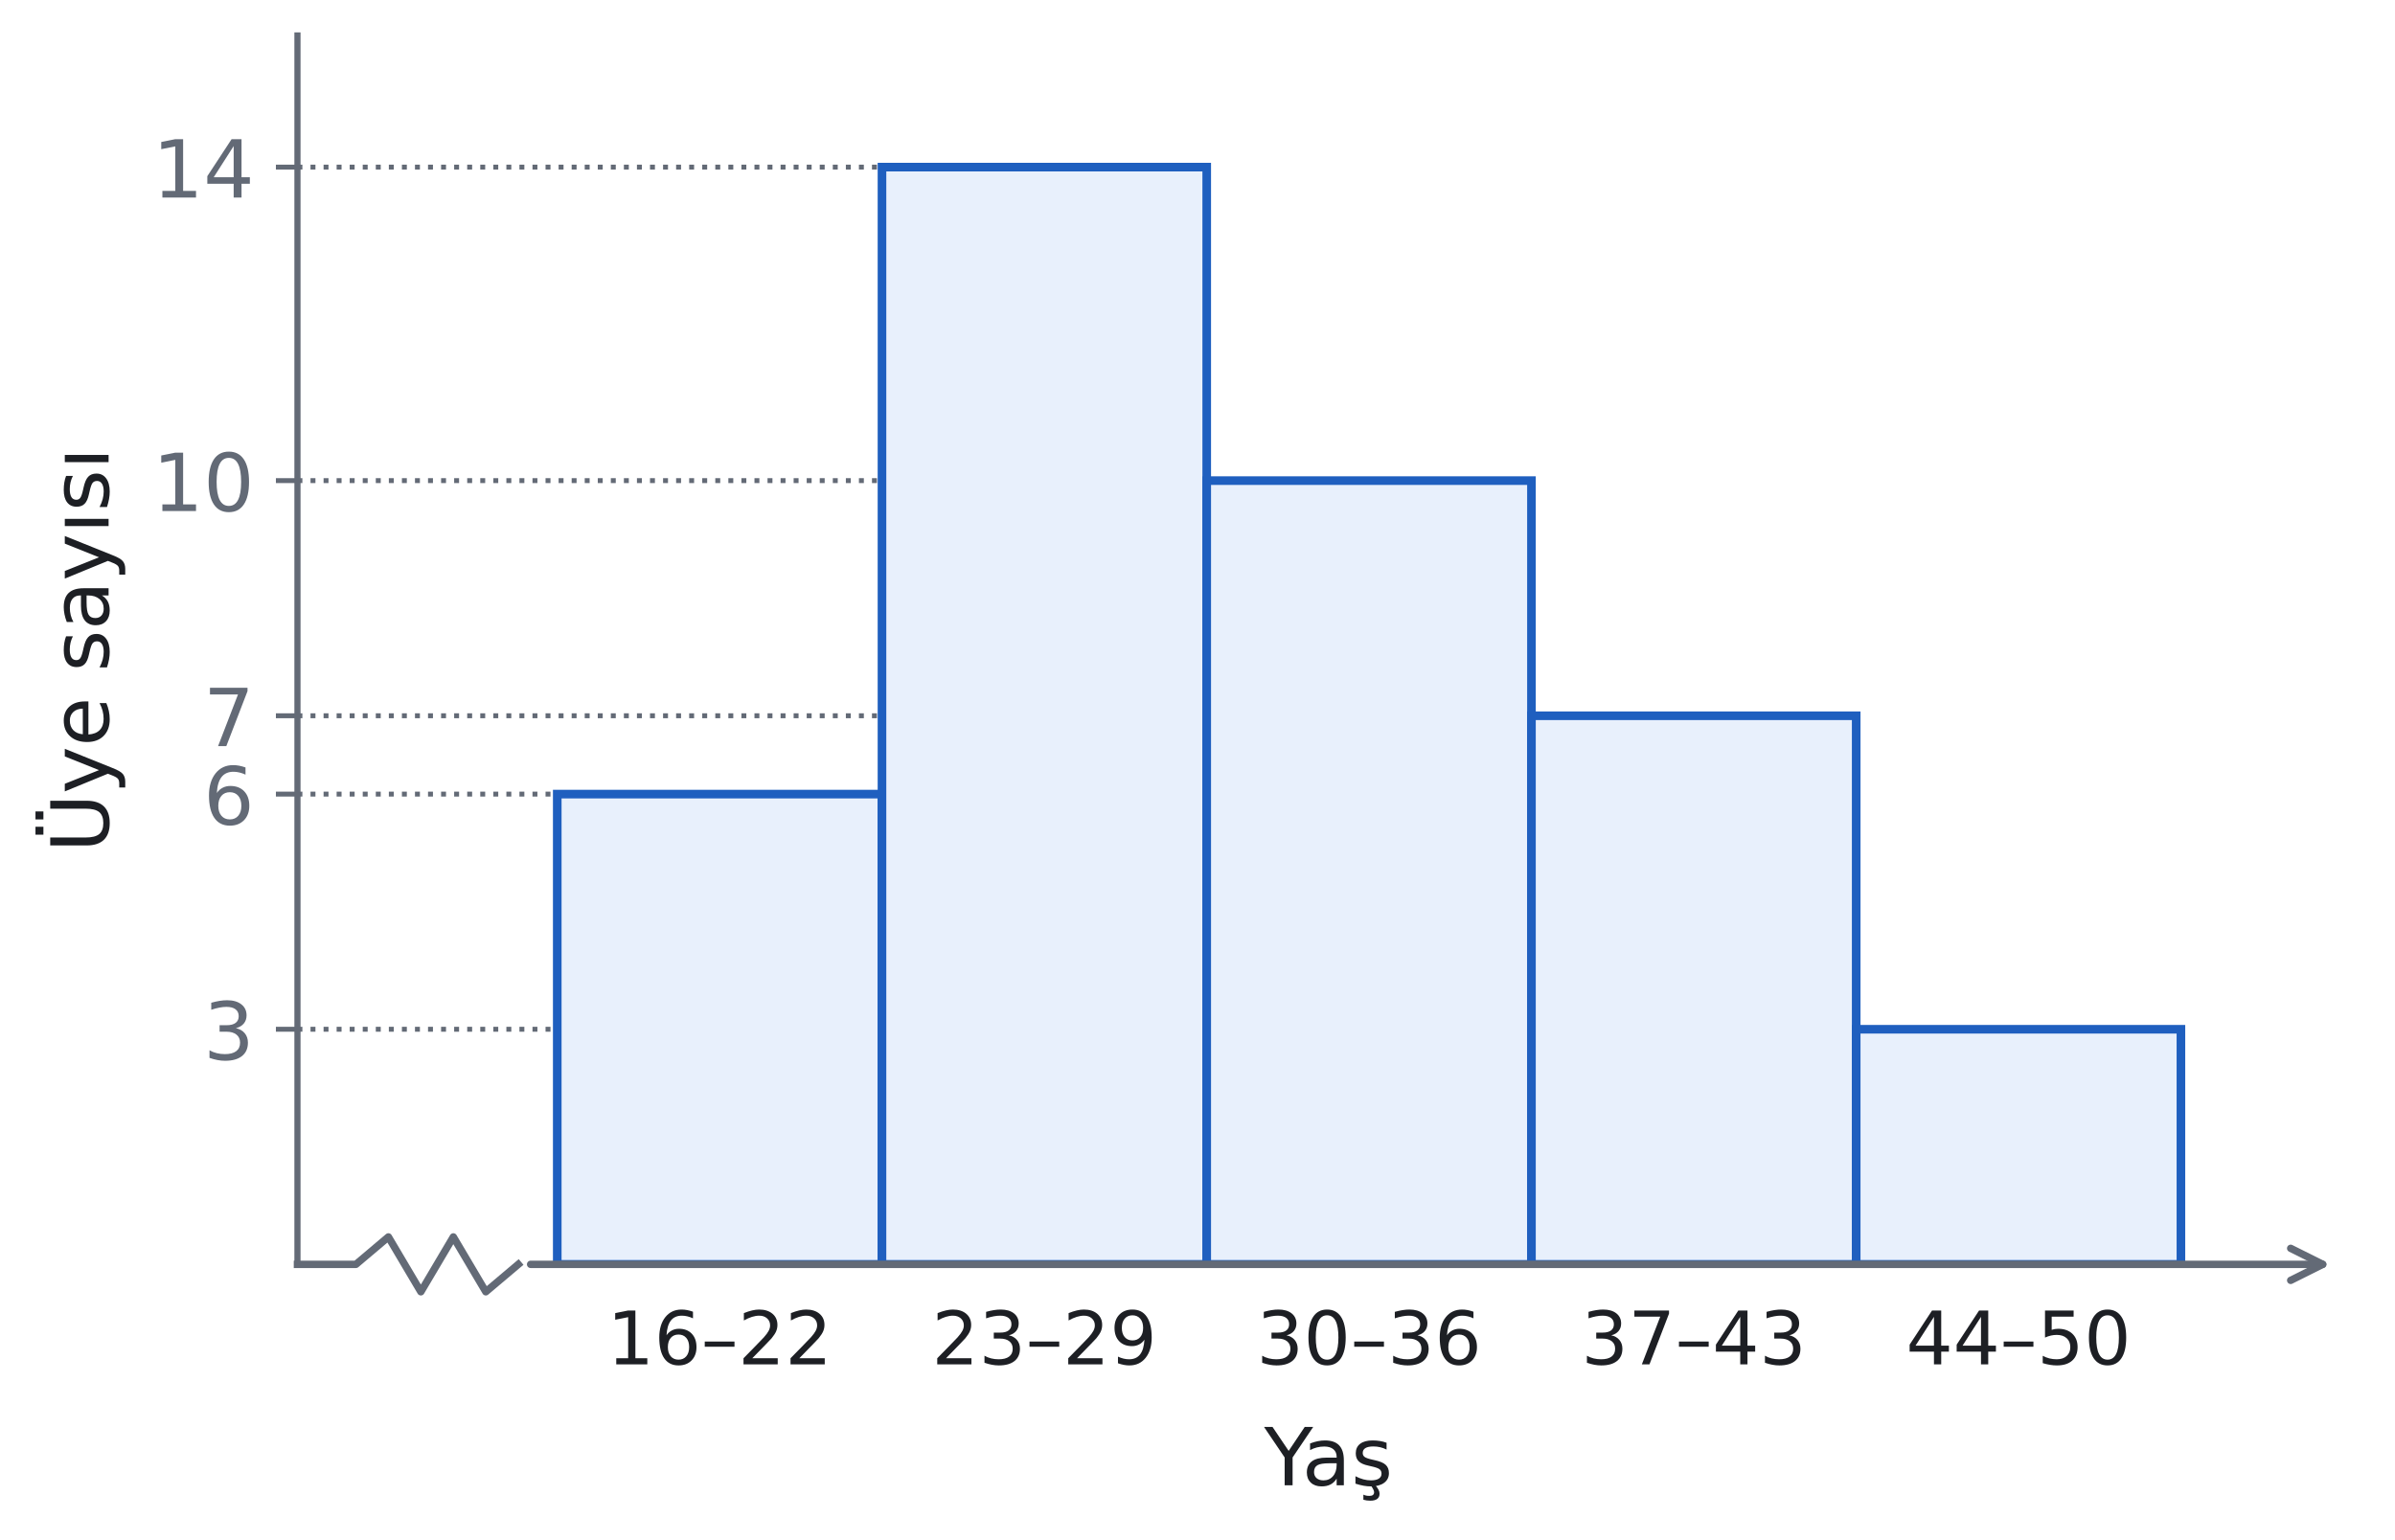
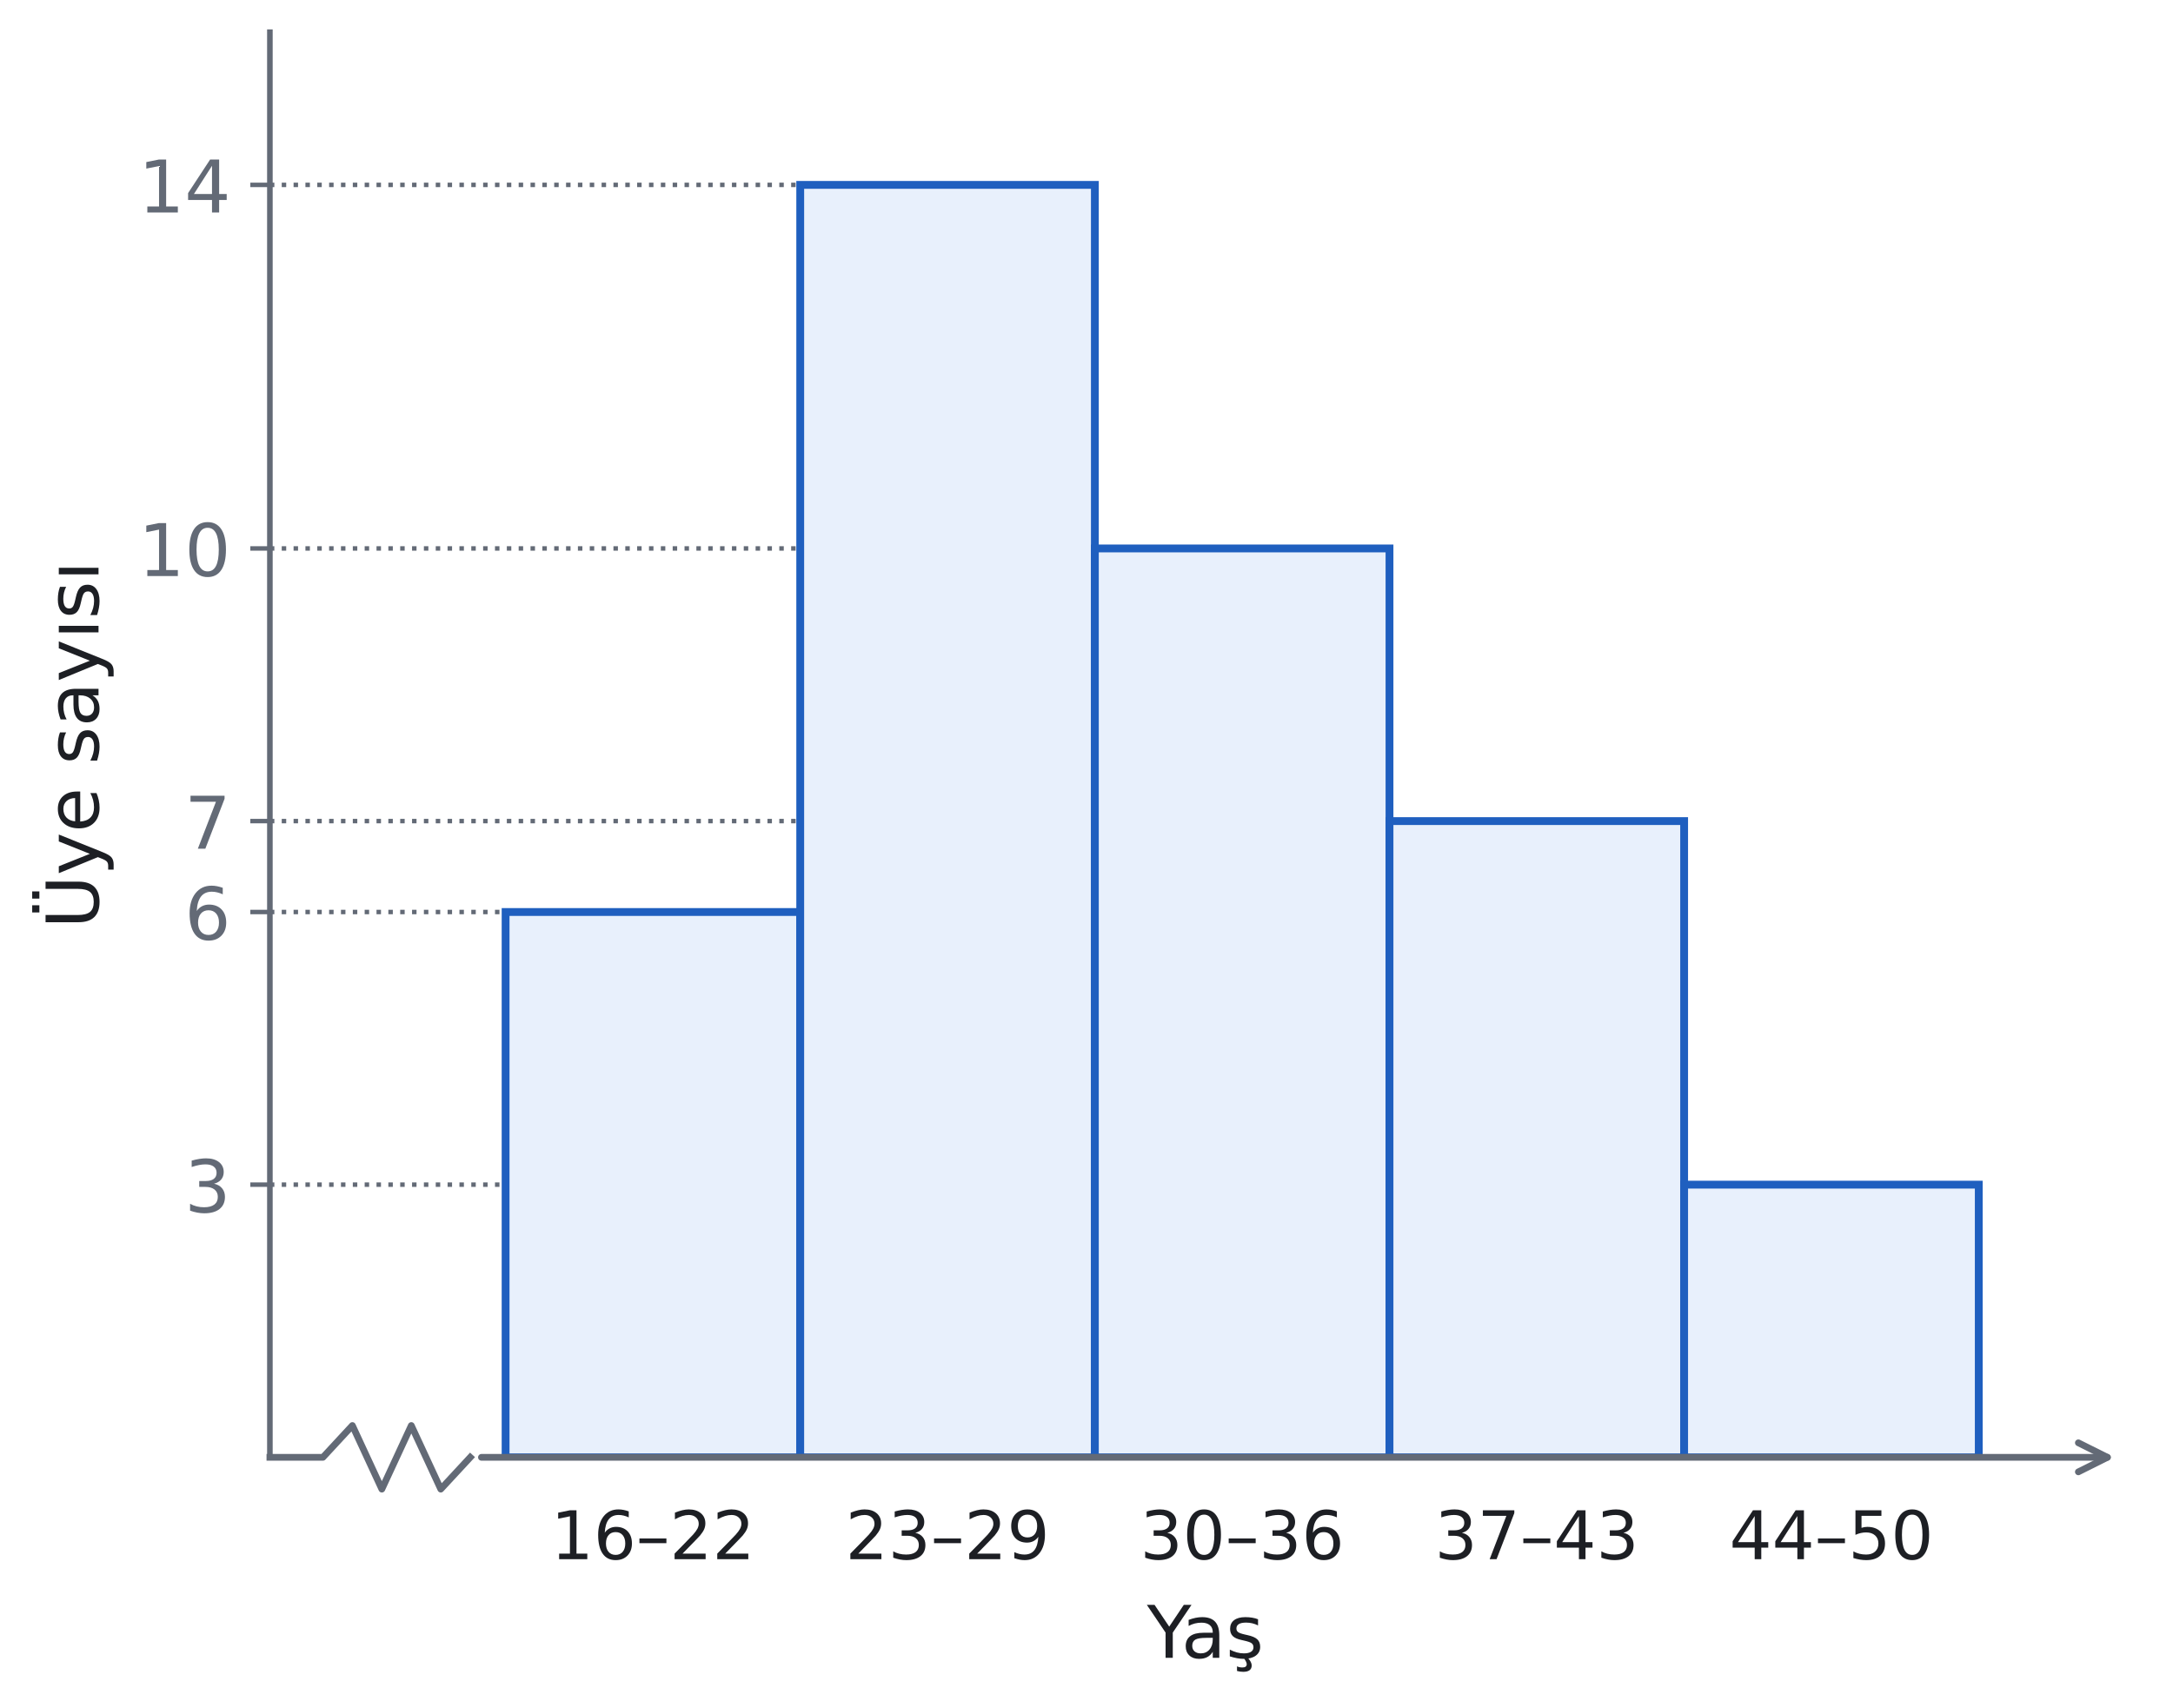
- <svg xmlns="http://www.w3.org/2000/svg" xmlns:xlink="http://www.w3.org/1999/xlink" width="388.856pt" height="250.104pt" viewBox="0 0 388.856 250.104" version="1.1">
+ <svg xmlns="http://www.w3.org/2000/svg" xmlns:xlink="http://www.w3.org/1999/xlink" width="388.856pt" height="305.544pt" viewBox="0 0 388.856 305.544" version="1.1">
  <defs>
    <style type="text/css">*{stroke-linejoin: round; stroke-linecap: butt}</style>
  </defs>
  <g id="figure_1">
    <g id="patch_1">
-       <path d="M 0 250.104  L 388.856 250.104  L 388.856 0  L 0 0  L 0 250.104  z " style="fill: none" />
+       <path d="M 0 305.544  L 388.856 305.544  L 388.856 0  L 0 0  L 0 305.544  z " style="fill: none" />
    </g>
    <g id="axes_1">
      <g id="patch_2">
-         <path d="M 48.296 205.344  L 383.096 205.344  L 383.096 5.76  L 48.296 5.76  L 48.296 205.344  z " style="fill: none" />
+         <path d="M 48.296 260.784  L 383.096 260.784  L 383.096 5.76  L 48.296 5.76  L 48.296 260.784  z " style="fill: none" />
      </g>
      <g id="LineCollection_1">
-         <path d="M 48.296 128.973  L 90.476 128.973  " clip-path="url(#p5fff0ae0a0)" style="fill: none; stroke-dasharray: 0.8,1.32; stroke-dashoffset: 0; stroke: #636a76; stroke-width: 0.8" />
+         <path d="M 48.296 163.198  L 90.476 163.198  " clip-path="url(#p108f456659)" style="fill: none; stroke-dasharray: 0.8,1.32; stroke-dashoffset: 0; stroke: #636a76; stroke-width: 0.8" />
      </g>
      <g id="LineCollection_2">
-         <path d="M 48.296 27.144  L 143.2 27.144  " clip-path="url(#p5fff0ae0a0)" style="fill: none; stroke-dasharray: 0.8,1.32; stroke-dashoffset: 0; stroke: #636a76; stroke-width: 0.8" />
+         <path d="M 48.296 33.084  L 143.2 33.084  " clip-path="url(#p108f456659)" style="fill: none; stroke-dasharray: 0.8,1.32; stroke-dashoffset: 0; stroke: #636a76; stroke-width: 0.8" />
      </g>
      <g id="LineCollection_3">
-         <path d="M 48.296 78.058  L 195.925 78.058  " clip-path="url(#p5fff0ae0a0)" style="fill: none; stroke-dasharray: 0.8,1.32; stroke-dashoffset: 0; stroke: #636a76; stroke-width: 0.8" />
+         <path d="M 48.296 98.141  L 195.925 98.141  " clip-path="url(#p108f456659)" style="fill: none; stroke-dasharray: 0.8,1.32; stroke-dashoffset: 0; stroke: #636a76; stroke-width: 0.8" />
      </g>
      <g id="LineCollection_4">
-         <path d="M 48.296 116.244  L 248.649 116.244  " clip-path="url(#p5fff0ae0a0)" style="fill: none; stroke-dasharray: 0.8,1.32; stroke-dashoffset: 0; stroke: #636a76; stroke-width: 0.8" />
+         <path d="M 48.296 146.934  L 248.649 146.934  " clip-path="url(#p108f456659)" style="fill: none; stroke-dasharray: 0.8,1.32; stroke-dashoffset: 0; stroke: #636a76; stroke-width: 0.8" />
      </g>
      <g id="LineCollection_5">
-         <path d="M 48.296 167.158  L 301.373 167.158  " clip-path="url(#p5fff0ae0a0)" style="fill: none; stroke-dasharray: 0.8,1.32; stroke-dashoffset: 0; stroke: #636a76; stroke-width: 0.8" />
+         <path d="M 48.296 211.991  L 301.373 211.991  " clip-path="url(#p108f456659)" style="fill: none; stroke-dasharray: 0.8,1.32; stroke-dashoffset: 0; stroke: #636a76; stroke-width: 0.8" />
      </g>
      <g id="matplotlib.axis_1">
        <g id="text_1">
-           <g style="fill: #1d1f24" transform="translate(205.2515 241.221) scale(0.13 -0.13)">
+           <g style="fill: #1d1f24" transform="translate(205.2515 296.661) scale(0.13 -0.13)">
            <defs>
              <path id="DejaVuSans-3c" d="M -13 4666  L 666 4666  L 1959 2747  L 3244 4666  L 3922 4666  L 2272 2222  L 2272 0  L 1638 0  L 1638 2222  L -13 4666  z " transform="scale(0.015625)" />
              <path id="DejaVuSans-44" d="M 2194 1759  Q 1497 1759 1228 1600  Q 959 1441 959 1056  Q 959 750 1161 570  Q 1363 391 1709 391  Q 2188 391 2477 730  Q 2766 1069 2766 1631  L 2766 1759  L 2194 1759  z M 3341 1997  L 3341 0  L 2766 0  L 2766 531  Q 2569 213 2275 61  Q 1981 -91 1556 -91  Q 1019 -91 701 211  Q 384 513 384 1019  Q 384 1609 779 1909  Q 1175 2209 1959 2209  L 2766 2209  L 2766 2266  Q 2766 2663 2505 2880  Q 2244 3097 1772 3097  Q 1472 3097 1187 3025  Q 903 2953 641 2809  L 641 3341  Q 956 3463 1253 3523  Q 1550 3584 1831 3584  Q 2591 3584 2966 3190  Q 3341 2797 3341 1997  z " transform="scale(0.015625)" />
              <path id="DejaVuSans-121" d="M 2834 3397  L 2834 2853  Q 2591 2978 2328 3040  Q 2066 3103 1784 3103  Q 1356 3103 1142 2972  Q 928 2841 928 2578  Q 928 2378 1081 2264  Q 1234 2150 1697 2047  L 1894 2003  Q 2506 1872 2764 1633  Q 3022 1394 3022 966  Q 3022 478 2636 193  Q 2250 -91 1575 -91  Q 1294 -91 989 -36  Q 684 19 347 128  L 347 722  Q 666 556 975 473  Q 1284 391 1588 391  Q 1994 391 2212 530  Q 2431 669 2431 922  Q 2431 1156 2273 1281  Q 2116 1406 1581 1522  L 1381 1569  Q 847 1681 609 1914  Q 372 2147 372 2553  Q 372 3047 722 3315  Q 1072 3584 1716 3584  Q 2034 3584 2315 3537  Q 2597 3491 2834 3397  z M 1935 0  Q 2106 -194 2190 -358  Q 2275 -522 2275 -672  Q 2275 -950 2087 -1092  Q 1900 -1234 1531 -1234  Q 1388 -1234 1252 -1215  Q 1116 -1197 981 -1159  L 981 -750  Q 1088 -803 1203 -826  Q 1319 -850 1466 -850  Q 1650 -850 1744 -775  Q 1838 -700 1838 -556  Q 1838 -463 1770 -327  Q 1703 -191 1563 0  L 1935 0  z " transform="scale(0.015625)" />
            </defs>
            <use xlink:href="#DejaVuSans-3c" />
            <use xlink:href="#DejaVuSans-44" transform="translate(47.3125 0)" />
            <use xlink:href="#DejaVuSans-121" transform="translate(108.5938 0)" />
          </g>
        </g>
      </g>
      <g id="matplotlib.axis_2">
        <g id="ytick_1">
          <g id="line2d_1">
            <defs>
-               <path id="m395a7befce" d="M 0 0  L -3.5 0  " style="stroke: #636a76; stroke-width: 0.8" />
+               <path id="md29243428e" d="M 0 0  L -3.5 0  " style="stroke: #636a76; stroke-width: 0.8" />
            </defs>
            <g>
-               <use xlink:href="#m395a7befce" x="48.296" y="167.158" style="fill: #636a76; stroke: #636a76; stroke-width: 0.8" />
+               <use xlink:href="#md29243428e" x="48.296" y="211.991" style="fill: #636a76; stroke: #636a76; stroke-width: 0.8" />
            </g>
          </g>
          <g id="text_2">
-             <g style="fill: #636a76" transform="translate(33.02492 172.0968) scale(0.13 -0.13)">
+             <g style="fill: #636a76" transform="translate(33.02492 216.9296) scale(0.13 -0.13)">
              <defs>
                <path id="DejaVuSans-16" d="M 2597 2516  Q 3050 2419 3304 2112  Q 3559 1806 3559 1356  Q 3559 666 3084 287  Q 2609 -91 1734 -91  Q 1441 -91 1130 -33  Q 819 25 488 141  L 488 750  Q 750 597 1062 519  Q 1375 441 1716 441  Q 2309 441 2620 675  Q 2931 909 2931 1356  Q 2931 1769 2642 2001  Q 2353 2234 1838 2234  L 1294 2234  L 1294 2753  L 1863 2753  Q 2328 2753 2575 2939  Q 2822 3125 2822 3475  Q 2822 3834 2567 4026  Q 2313 4219 1838 4219  Q 1578 4219 1281 4162  Q 984 4106 628 3988  L 628 4550  Q 988 4650 1302 4700  Q 1616 4750 1894 4750  Q 2613 4750 3031 4423  Q 3450 4097 3450 3541  Q 3450 3153 3228 2886  Q 3006 2619 2597 2516  z " transform="scale(0.015625)" />
              </defs>
              <use xlink:href="#DejaVuSans-16" />
            </g>
          </g>
        </g>
        <g id="ytick_2">
          <g id="line2d_2">
            <g>
-               <use xlink:href="#m395a7befce" x="48.296" y="128.973" style="fill: #636a76; stroke: #636a76; stroke-width: 0.8" />
+               <use xlink:href="#md29243428e" x="48.296" y="163.198" style="fill: #636a76; stroke: #636a76; stroke-width: 0.8" />
            </g>
          </g>
          <g id="text_3">
-             <g style="fill: #636a76" transform="translate(33.02492 133.911) scale(0.13 -0.13)">
+             <g style="fill: #636a76" transform="translate(33.02492 168.1368) scale(0.13 -0.13)">
              <defs>
                <path id="DejaVuSans-19" d="M 2113 2584  Q 1688 2584 1439 2293  Q 1191 2003 1191 1497  Q 1191 994 1439 701  Q 1688 409 2113 409  Q 2538 409 2786 701  Q 3034 994 3034 1497  Q 3034 2003 2786 2293  Q 2538 2584 2113 2584  z M 3366 4563  L 3366 3988  Q 3128 4100 2886 4159  Q 2644 4219 2406 4219  Q 1781 4219 1451 3797  Q 1122 3375 1075 2522  Q 1259 2794 1537 2939  Q 1816 3084 2150 3084  Q 2853 3084 3261 2657  Q 3669 2231 3669 1497  Q 3669 778 3244 343  Q 2819 -91 2113 -91  Q 1303 -91 875 529  Q 447 1150 447 2328  Q 447 3434 972 4092  Q 1497 4750 2381 4750  Q 2619 4750 2861 4703  Q 3103 4656 3366 4563  z " transform="scale(0.015625)" />
              </defs>
              <use xlink:href="#DejaVuSans-19" />
            </g>
          </g>
        </g>
        <g id="ytick_3">
          <g id="line2d_3">
            <g>
-               <use xlink:href="#m395a7befce" x="48.296" y="116.244" style="fill: #636a76; stroke: #636a76; stroke-width: 0.8" />
+               <use xlink:href="#md29243428e" x="48.296" y="146.934" style="fill: #636a76; stroke: #636a76; stroke-width: 0.8" />
            </g>
          </g>
          <g id="text_4">
-             <g style="fill: #636a76" transform="translate(33.02492 121.1825) scale(0.13 -0.13)">
+             <g style="fill: #636a76" transform="translate(33.02492 151.8725) scale(0.13 -0.13)">
              <defs>
                <path id="DejaVuSans-1a" d="M 525 4666  L 3525 4666  L 3525 4397  L 1831 0  L 1172 0  L 2766 4134  L 525 4134  L 525 4666  z " transform="scale(0.015625)" />
              </defs>
              <use xlink:href="#DejaVuSans-1a" />
            </g>
          </g>
        </g>
        <g id="ytick_4">
          <g id="line2d_4">
            <g>
-               <use xlink:href="#m395a7befce" x="48.296" y="78.058" style="fill: #636a76; stroke: #636a76; stroke-width: 0.8" />
+               <use xlink:href="#md29243428e" x="48.296" y="98.141" style="fill: #636a76; stroke: #636a76; stroke-width: 0.8" />
            </g>
          </g>
          <g id="text_5">
-             <g style="fill: #636a76" transform="translate(24.75367 82.99676) scale(0.13 -0.13)">
+             <g style="fill: #636a76" transform="translate(24.75367 103.0796) scale(0.13 -0.13)">
              <defs>
                <path id="DejaVuSans-14" d="M 794 531  L 1825 531  L 1825 4091  L 703 3866  L 703 4441  L 1819 4666  L 2450 4666  L 2450 531  L 3481 531  L 3481 0  L 794 0  L 794 531  z " transform="scale(0.015625)" />
                <path id="DejaVuSans-13" d="M 2034 4250  Q 1547 4250 1301 3770  Q 1056 3291 1056 2328  Q 1056 1369 1301 889  Q 1547 409 2034 409  Q 2525 409 2770 889  Q 3016 1369 3016 2328  Q 3016 3291 2770 3770  Q 2525 4250 2034 4250  z M 2034 4750  Q 2819 4750 3233 4129  Q 3647 3509 3647 2328  Q 3647 1150 3233 529  Q 2819 -91 2034 -91  Q 1250 -91 836 529  Q 422 1150 422 2328  Q 422 3509 836 4129  Q 1250 4750 2034 4750  z " transform="scale(0.015625)" />
              </defs>
              <use xlink:href="#DejaVuSans-14" />
              <use xlink:href="#DejaVuSans-13" transform="translate(63.625 0)" />
            </g>
          </g>
        </g>
        <g id="ytick_5">
          <g id="line2d_5">
            <g>
-               <use xlink:href="#m395a7befce" x="48.296" y="27.144" style="fill: #636a76; stroke: #636a76; stroke-width: 0.8" />
+               <use xlink:href="#md29243428e" x="48.296" y="33.084" style="fill: #636a76; stroke: #636a76; stroke-width: 0.8" />
            </g>
          </g>
          <g id="text_6">
-             <g style="fill: #636a76" transform="translate(24.75367 32.08248) scale(0.13 -0.13)">
+             <g style="fill: #636a76" transform="translate(24.75367 38.02248) scale(0.13 -0.13)">
              <defs>
                <path id="DejaVuSans-17" d="M 2419 4116  L 825 1625  L 2419 1625  L 2419 4116  z M 2253 4666  L 3047 4666  L 3047 1625  L 3713 1625  L 3713 1100  L 3047 1100  L 3047 0  L 2419 0  L 2419 1100  L 313 1100  L 313 1709  L 2253 4666  z " transform="scale(0.015625)" />
              </defs>
              <use xlink:href="#DejaVuSans-14" />
              <use xlink:href="#DejaVuSans-17" transform="translate(63.625 0)" />
            </g>
          </g>
        </g>
        <g id="text_7">
-           <g style="fill: #1d1f24" transform="translate(17.63062 138.4359) rotate(-90) scale(0.13 -0.13)">
+           <g style="fill: #1d1f24" transform="translate(17.63062 166.1559) rotate(-90) scale(0.13 -0.13)">
            <defs>
              <path id="DejaVuSans-9e" d="M 556 4666  L 1191 4666  L 1191 1831  Q 1191 1081 1462 751  Q 1734 422 2344 422  Q 2950 422 3222 751  Q 3494 1081 3494 1831  L 3494 4666  L 4128 4666  L 4128 1753  Q 4128 841 3676 375  Q 3225 -91 2344 -91  Q 1459 -91 1007 375  Q 556 841 556 1753  L 556 4666  z M 2638 5844  L 3272 5844  L 3272 5210  L 2638 5210  L 2638 5844  z M 1416 5844  L 2050 5844  L 2050 5210  L 1416 5210  L 1416 5844  z " transform="scale(0.015625)" />
              <path id="DejaVuSans-5c" d="M 2059 -325  Q 1816 -950 1584 -1140  Q 1353 -1331 966 -1331  L 506 -1331  L 506 -850  L 844 -850  Q 1081 -850 1212 -737  Q 1344 -625 1503 -206  L 1606 56  L 191 3500  L 800 3500  L 1894 763  L 2988 3500  L 3597 3500  L 2059 -325  z " transform="scale(0.015625)" />
              <path id="DejaVuSans-48" d="M 3597 1894  L 3597 1613  L 953 1613  Q 991 1019 1311 708  Q 1631 397 2203 397  Q 2534 397 2845 478  Q 3156 559 3463 722  L 3463 178  Q 3153 47 2828 -22  Q 2503 -91 2169 -91  Q 1331 -91 842 396  Q 353 884 353 1716  Q 353 2575 817 3079  Q 1281 3584 2069 3584  Q 2775 3584 3186 3129  Q 3597 2675 3597 1894  z M 3022 2063  Q 3016 2534 2758 2815  Q 2500 3097 2075 3097  Q 1594 3097 1305 2825  Q 1016 2553 972 2059  L 3022 2063  z " transform="scale(0.015625)" />
              <path id="DejaVuSans-3" transform="scale(0.015625)" />
              <path id="DejaVuSans-56" d="M 2834 3397  L 2834 2853  Q 2591 2978 2328 3040  Q 2066 3103 1784 3103  Q 1356 3103 1142 2972  Q 928 2841 928 2578  Q 928 2378 1081 2264  Q 1234 2150 1697 2047  L 1894 2003  Q 2506 1872 2764 1633  Q 3022 1394 3022 966  Q 3022 478 2636 193  Q 2250 -91 1575 -91  Q 1294 -91 989 -36  Q 684 19 347 128  L 347 722  Q 666 556 975 473  Q 1284 391 1588 391  Q 1994 391 2212 530  Q 2431 669 2431 922  Q 2431 1156 2273 1281  Q 2116 1406 1581 1522  L 1381 1569  Q 847 1681 609 1914  Q 372 2147 372 2553  Q 372 3047 722 3315  Q 1072 3584 1716 3584  Q 2034 3584 2315 3537  Q 2597 3491 2834 3397  z " transform="scale(0.015625)" />
              <path id="DejaVuSans-f3" d="M 603 3500  L 1178 3500  L 1178 0  L 603 0  L 603 3500  z M 891 3584  L 891 3584  z " transform="scale(0.015625)" />
            </defs>
            <use xlink:href="#DejaVuSans-9e" />
            <use xlink:href="#DejaVuSans-5c" transform="translate(73.1875 0)" />
            <use xlink:href="#DejaVuSans-48" transform="translate(132.375 0)" />
            <use xlink:href="#DejaVuSans-3" transform="translate(193.9062 0)" />
            <use xlink:href="#DejaVuSans-56" transform="translate(225.6875 0)" />
            <use xlink:href="#DejaVuSans-44" transform="translate(277.7812 0)" />
            <use xlink:href="#DejaVuSans-5c" transform="translate(339.0625 0)" />
            <use xlink:href="#DejaVuSans-f3" transform="translate(398.25 0)" />
            <use xlink:href="#DejaVuSans-56" transform="translate(426.0312 0)" />
            <use xlink:href="#DejaVuSans-f3" transform="translate(478.125 0)" />
          </g>
        </g>
      </g>
      <g id="patch_3">
-         <path d="M 48.296 205.344  L 48.296 5.76  " style="fill: none; stroke: #636a76; stroke-linejoin: miter; stroke-linecap: square" />
+         <path d="M 48.296 260.784  L 48.296 5.76  " style="fill: none; stroke: #636a76; stroke-linejoin: miter; stroke-linecap: square" />
      </g>
      <g id="patch_4">
-         <path d="M 90.476 205.344  L 143.2 205.344  L 143.2 128.973  L 90.476 128.973  z " clip-path="url(#p5fff0ae0a0)" style="fill: #e8f0fc; stroke: #1f5fbf; stroke-width: 1.4; stroke-linejoin: miter" />
+         <path d="M 90.476 260.784  L 143.2 260.784  L 143.2 163.198  L 90.476 163.198  z " clip-path="url(#p108f456659)" style="fill: #e8f0fc; stroke: #1f5fbf; stroke-width: 1.4; stroke-linejoin: miter" />
      </g>
      <g id="text_8">
-         <g style="fill: #1d1f24" transform="translate(98.5679 221.5892) scale(0.12 -0.12)">
+         <g style="fill: #1d1f24" transform="translate(98.5679 279.0092) scale(0.12 -0.12)">
          <defs>
            <path id="DejaVuSans-af5" d="M 313 1978  L 2888 1978  L 2888 1528  L 313 1528  L 313 1978  z " transform="scale(0.015625)" />
            <path id="DejaVuSans-15" d="M 1228 531  L 3431 531  L 3431 0  L 469 0  L 469 531  Q 828 903 1448 1529  Q 2069 2156 2228 2338  Q 2531 2678 2651 2914  Q 2772 3150 2772 3378  Q 2772 3750 2511 3984  Q 2250 4219 1831 4219  Q 1534 4219 1204 4116  Q 875 4013 500 3803  L 500 4441  Q 881 4594 1212 4672  Q 1544 4750 1819 4750  Q 2544 4750 2975 4387  Q 3406 4025 3406 3419  Q 3406 3131 3298 2873  Q 3191 2616 2906 2266  Q 2828 2175 2409 1742  Q 1991 1309 1228 531  z " transform="scale(0.015625)" />
          </defs>
          <use xlink:href="#DejaVuSans-14" />
          <use xlink:href="#DejaVuSans-19" transform="translate(63.625 0)" />
          <use xlink:href="#DejaVuSans-af5" transform="translate(127.25 0)" />
          <use xlink:href="#DejaVuSans-15" transform="translate(177.25 0)" />
          <use xlink:href="#DejaVuSans-15" transform="translate(240.875 0)" />
        </g>
      </g>
      <g id="patch_5">
-         <path d="M 143.2 205.344  L 195.925 205.344  L 195.925 27.144  L 143.2 27.144  z " clip-path="url(#p5fff0ae0a0)" style="fill: #e8f0fc; stroke: #1f5fbf; stroke-width: 1.4; stroke-linejoin: miter" />
+         <path d="M 143.2 260.784  L 195.925 260.784  L 195.925 33.084  L 143.2 33.084  z " clip-path="url(#p108f456659)" style="fill: #e8f0fc; stroke: #1f5fbf; stroke-width: 1.4; stroke-linejoin: miter" />
      </g>
      <g id="text_9">
-         <g style="fill: #1d1f24" transform="translate(151.2923 221.5892) scale(0.12 -0.12)">
+         <g style="fill: #1d1f24" transform="translate(151.2923 279.0092) scale(0.12 -0.12)">
          <defs>
            <path id="DejaVuSans-1c" d="M 703 97  L 703 672  Q 941 559 1184 500  Q 1428 441 1663 441  Q 2288 441 2617 861  Q 2947 1281 2994 2138  Q 2813 1869 2534 1725  Q 2256 1581 1919 1581  Q 1219 1581 811 2004  Q 403 2428 403 3163  Q 403 3881 828 4315  Q 1253 4750 1959 4750  Q 2769 4750 3195 4129  Q 3622 3509 3622 2328  Q 3622 1225 3098 567  Q 2575 -91 1691 -91  Q 1453 -91 1209 -44  Q 966 3 703 97  z M 1959 2075  Q 2384 2075 2632 2365  Q 2881 2656 2881 3163  Q 2881 3666 2632 3958  Q 2384 4250 1959 4250  Q 1534 4250 1286 3958  Q 1038 3666 1038 3163  Q 1038 2656 1286 2365  Q 1534 2075 1959 2075  z " transform="scale(0.015625)" />
          </defs>
          <use xlink:href="#DejaVuSans-15" />
          <use xlink:href="#DejaVuSans-16" transform="translate(63.625 0)" />
          <use xlink:href="#DejaVuSans-af5" transform="translate(127.25 0)" />
          <use xlink:href="#DejaVuSans-15" transform="translate(177.25 0)" />
          <use xlink:href="#DejaVuSans-1c" transform="translate(240.875 0)" />
        </g>
      </g>
      <g id="patch_6">
-         <path d="M 195.925 205.344  L 248.649 205.344  L 248.649 78.058  L 195.925 78.058  z " clip-path="url(#p5fff0ae0a0)" style="fill: #e8f0fc; stroke: #1f5fbf; stroke-width: 1.4; stroke-linejoin: miter" />
+         <path d="M 195.925 260.784  L 248.649 260.784  L 248.649 98.141  L 195.925 98.141  z " clip-path="url(#p108f456659)" style="fill: #e8f0fc; stroke: #1f5fbf; stroke-width: 1.4; stroke-linejoin: miter" />
      </g>
      <g id="text_10">
-         <g style="fill: #1d1f24" transform="translate(204.0167 221.5892) scale(0.12 -0.12)">
+         <g style="fill: #1d1f24" transform="translate(204.0167 279.0092) scale(0.12 -0.12)">
          <use xlink:href="#DejaVuSans-16" />
          <use xlink:href="#DejaVuSans-13" transform="translate(63.625 0)" />
          <use xlink:href="#DejaVuSans-af5" transform="translate(127.25 0)" />
          <use xlink:href="#DejaVuSans-16" transform="translate(177.25 0)" />
          <use xlink:href="#DejaVuSans-19" transform="translate(240.875 0)" />
        </g>
      </g>
      <g id="patch_7">
-         <path d="M 248.649 205.344  L 301.373 205.344  L 301.373 116.244  L 248.649 116.244  z " clip-path="url(#p5fff0ae0a0)" style="fill: #e8f0fc; stroke: #1f5fbf; stroke-width: 1.4; stroke-linejoin: miter" />
+         <path d="M 248.649 260.784  L 301.373 260.784  L 301.373 146.934  L 248.649 146.934  z " clip-path="url(#p108f456659)" style="fill: #e8f0fc; stroke: #1f5fbf; stroke-width: 1.4; stroke-linejoin: miter" />
      </g>
      <g id="text_11">
-         <g style="fill: #1d1f24" transform="translate(256.7411 221.5892) scale(0.12 -0.12)">
+         <g style="fill: #1d1f24" transform="translate(256.7411 279.0092) scale(0.12 -0.12)">
          <use xlink:href="#DejaVuSans-16" />
          <use xlink:href="#DejaVuSans-1a" transform="translate(63.625 0)" />
          <use xlink:href="#DejaVuSans-af5" transform="translate(127.25 0)" />
          <use xlink:href="#DejaVuSans-17" transform="translate(177.25 0)" />
          <use xlink:href="#DejaVuSans-16" transform="translate(240.875 0)" />
        </g>
      </g>
      <g id="patch_8">
-         <path d="M 301.373 205.344  L 354.098 205.344  L 354.098 167.158  L 301.373 167.158  z " clip-path="url(#p5fff0ae0a0)" style="fill: #e8f0fc; stroke: #1f5fbf; stroke-width: 1.4; stroke-linejoin: miter" />
+         <path d="M 301.373 260.784  L 354.098 260.784  L 354.098 211.991  L 301.373 211.991  z " clip-path="url(#p108f456659)" style="fill: #e8f0fc; stroke: #1f5fbf; stroke-width: 1.4; stroke-linejoin: miter" />
      </g>
      <g id="text_12">
-         <g style="fill: #1d1f24" transform="translate(309.4655 221.5892) scale(0.12 -0.12)">
+         <g style="fill: #1d1f24" transform="translate(309.4655 279.0092) scale(0.12 -0.12)">
          <defs>
            <path id="DejaVuSans-18" d="M 691 4666  L 3169 4666  L 3169 4134  L 1269 4134  L 1269 2991  Q 1406 3038 1543 3061  Q 1681 3084 1819 3084  Q 2600 3084 3056 2656  Q 3513 2228 3513 1497  Q 3513 744 3044 326  Q 2575 -91 1722 -91  Q 1428 -91 1123 -41  Q 819 9 494 109  L 494 744  Q 775 591 1075 516  Q 1375 441 1709 441  Q 2250 441 2565 725  Q 2881 1009 2881 1497  Q 2881 1984 2565 2268  Q 2250 2553 1709 2553  Q 1456 2553 1204 2497  Q 953 2441 691 2322  L 691 4666  z " transform="scale(0.015625)" />
          </defs>
          <use xlink:href="#DejaVuSans-17" />
          <use xlink:href="#DejaVuSans-17" transform="translate(63.625 0)" />
          <use xlink:href="#DejaVuSans-af5" transform="translate(127.25 0)" />
          <use xlink:href="#DejaVuSans-18" transform="translate(177.25 0)" />
          <use xlink:href="#DejaVuSans-13" transform="translate(240.875 0)" />
        </g>
      </g>
      <g id="patch_9">
-         <path d="M 86.152 205.344  Q 232.307 205.344 377.12 205.344  " style="fill: none; stroke: #636a76; stroke-width: 1.2; stroke-linecap: round" />
-         <path d="M 371.92 202.744  L 377.12 205.344  L 371.92 207.944  " style="fill: none; stroke: #636a76; stroke-width: 1.2; stroke-linecap: round" />
+         <path d="M 86.152 260.784  Q 232.307 260.784 377.12 260.784  " style="fill: none; stroke: #636a76; stroke-width: 1.2; stroke-linecap: round" />
+         <path d="M 371.92 258.184  L 377.12 260.784  L 371.92 263.384  " style="fill: none; stroke: #636a76; stroke-width: 1.2; stroke-linecap: round" />
      </g>
      <g id="line2d_6">
-         <path d="M 48.296 205.344  L 57.787 205.344  L 63.059 200.889  L 68.331 209.799  L 73.604 200.889  L 78.876 209.799  L 84.149 205.344  " style="fill: none; stroke: #636a76; stroke-width: 1.2; stroke-linecap: square" />
+         <path d="M 48.296 260.784  L 57.787 260.784  L 63.059 255.091  L 68.331 266.476  L 73.604 255.091  L 78.876 266.476  L 84.149 260.784  " style="fill: none; stroke: #636a76; stroke-width: 1.2; stroke-linecap: square" />
      </g>
    </g>
  </g>
  <defs>
-     <clipPath id="p5fff0ae0a0">
-       <rect x="48.296" y="5.76" width="334.8" height="199.584" />
+     <clipPath id="p108f456659">
+       <rect x="48.296" y="5.76" width="334.8" height="255.024" />
    </clipPath>
  </defs>
</svg>
